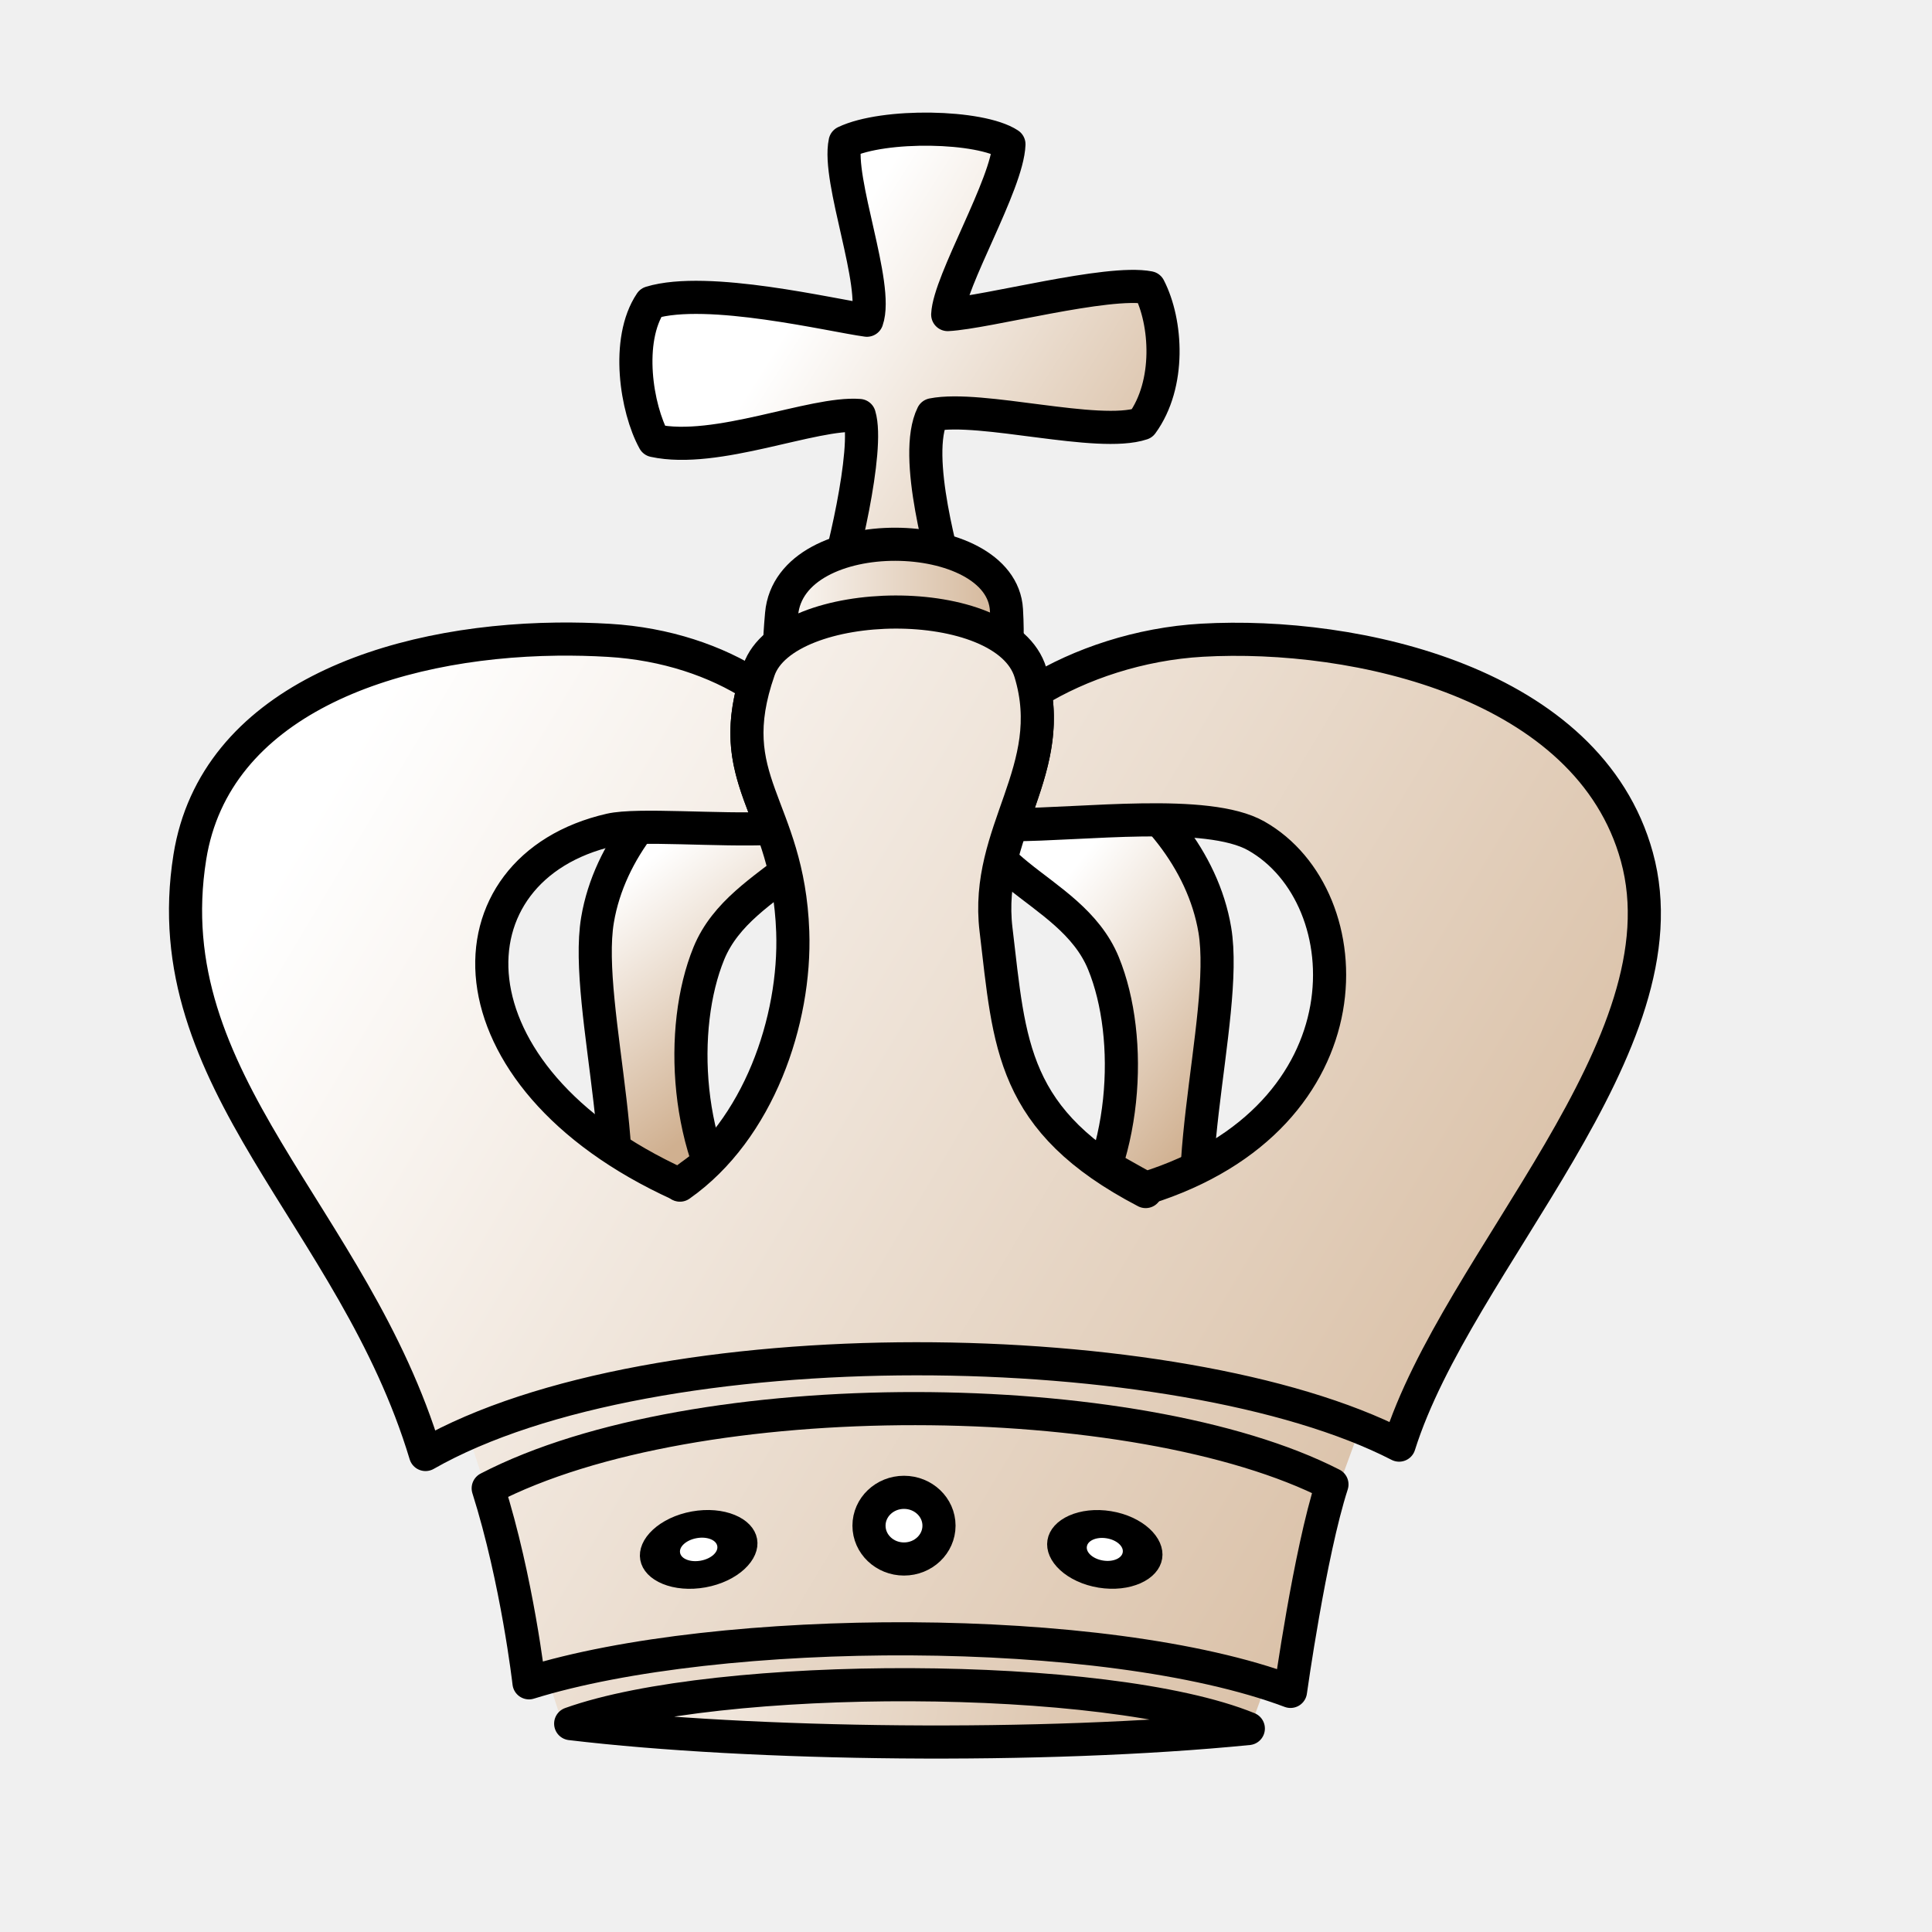
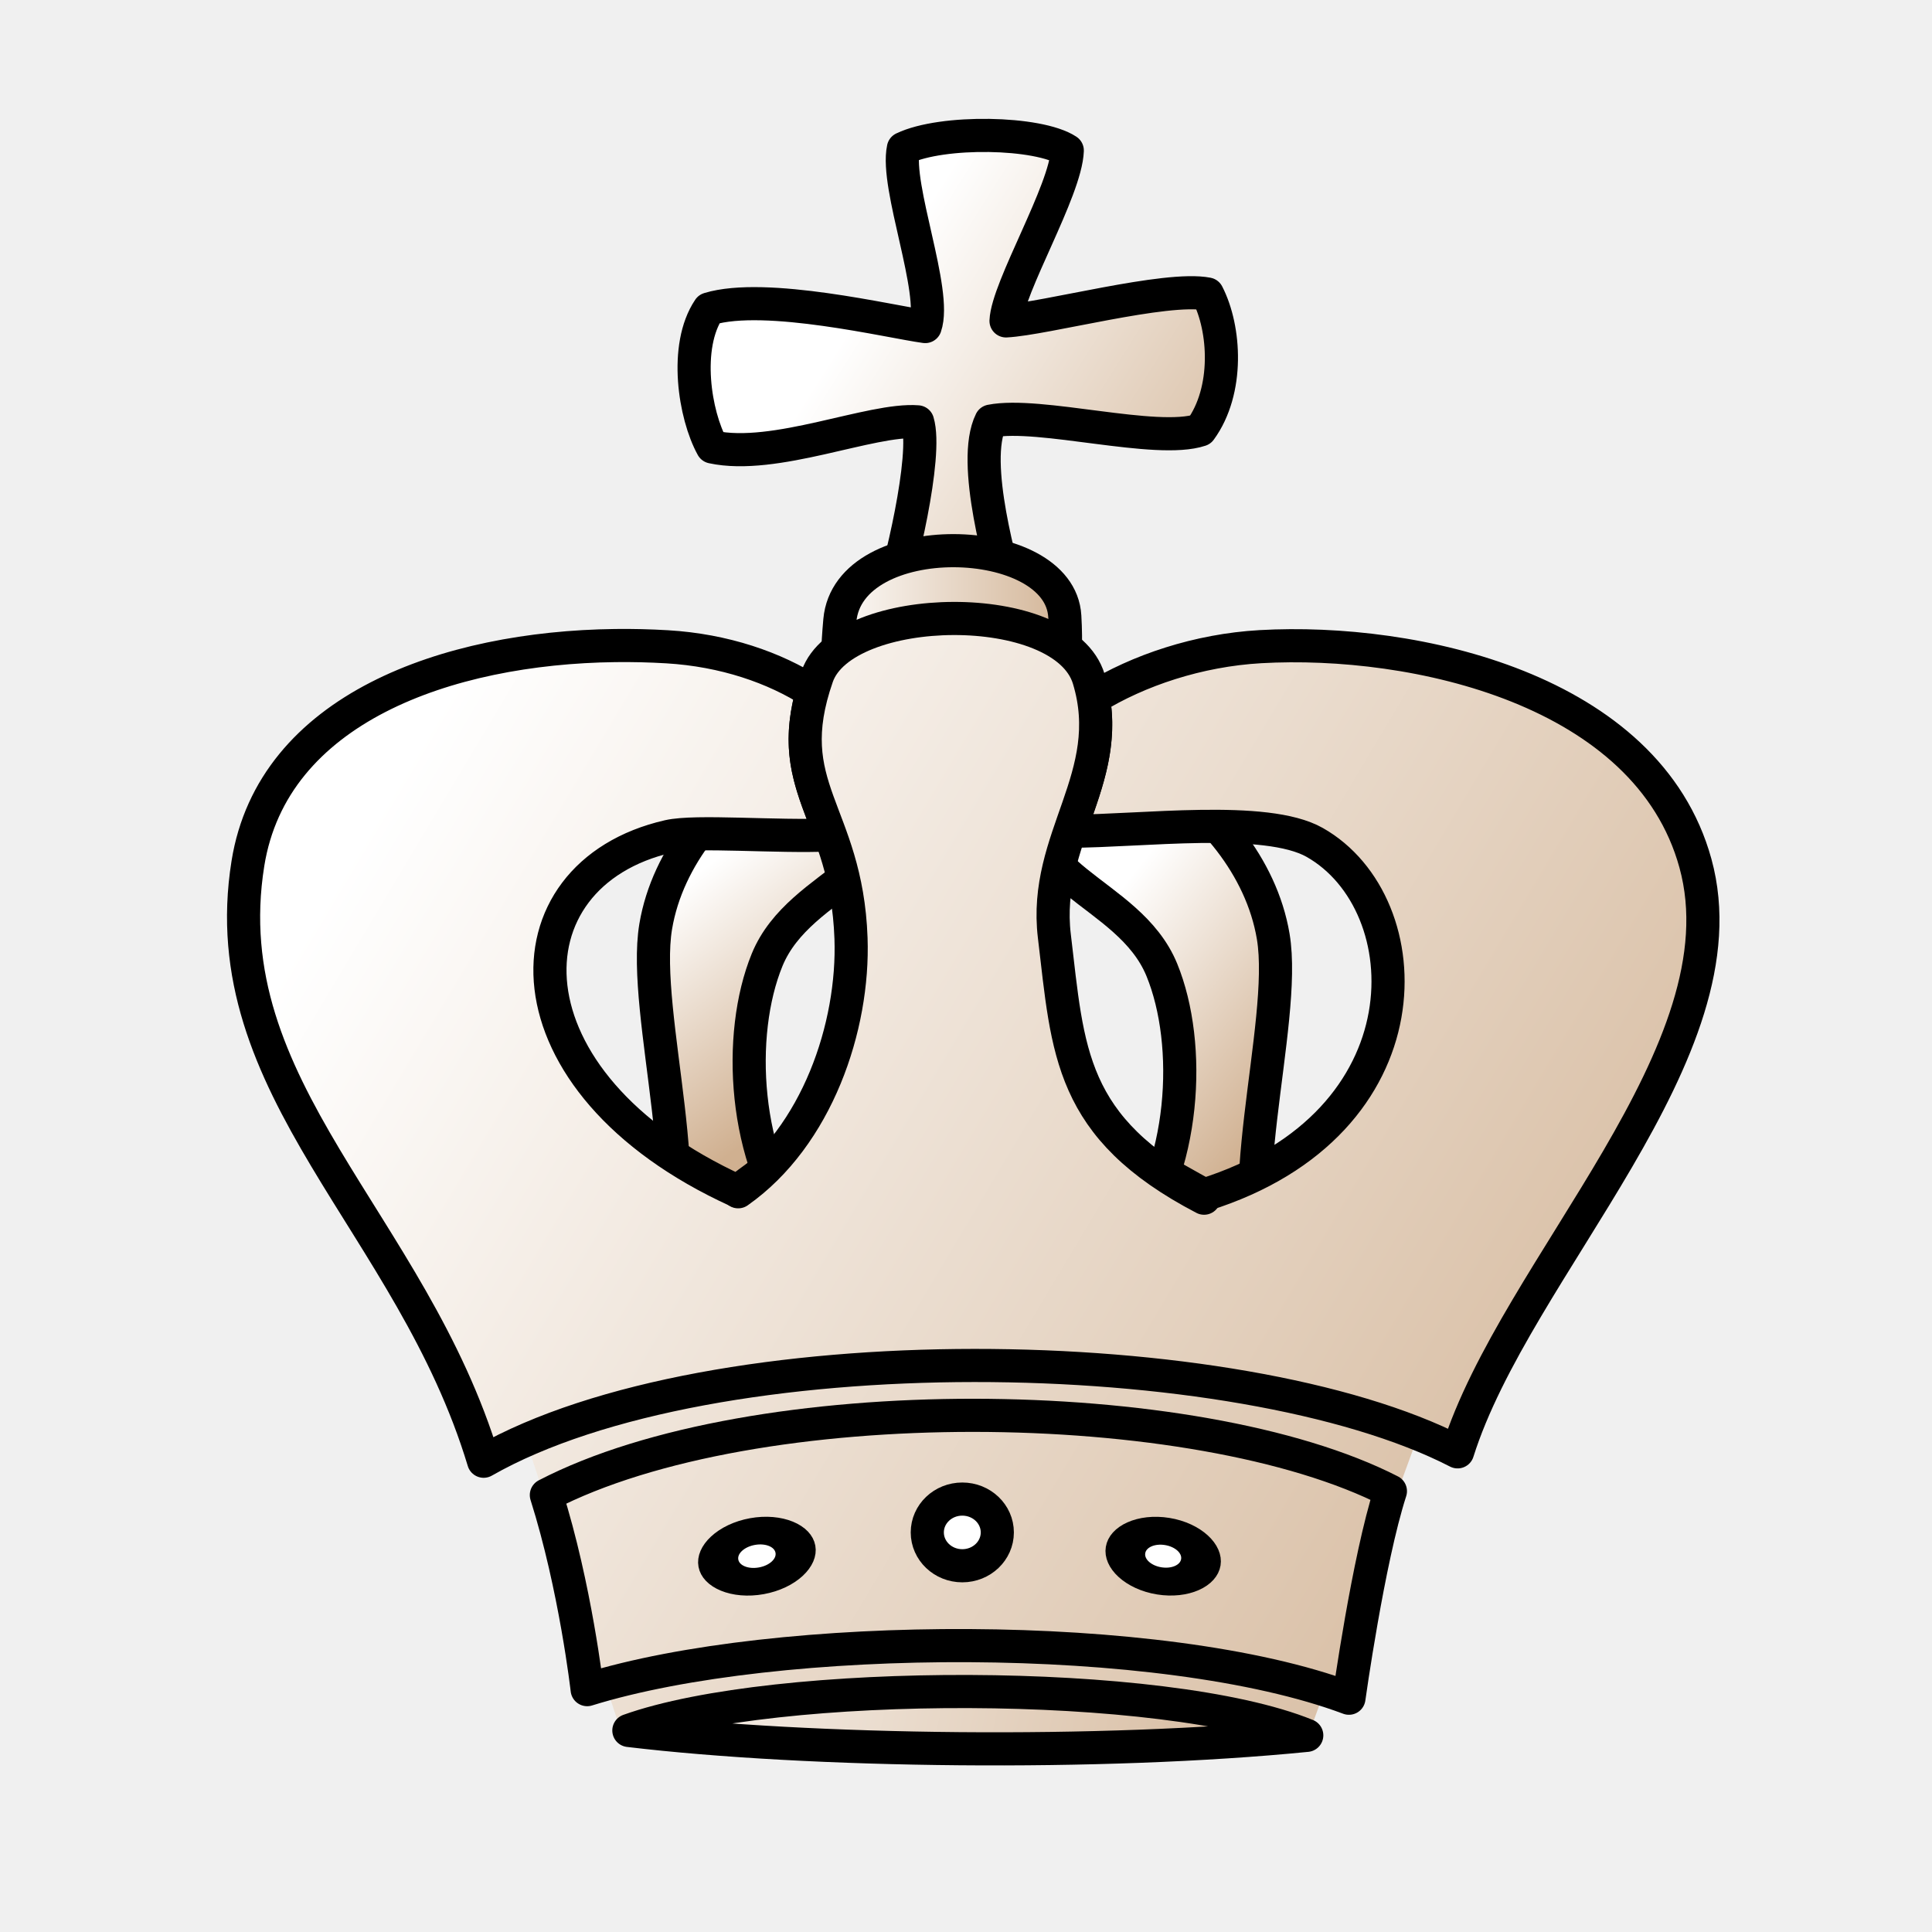
- <svg xmlns="http://www.w3.org/2000/svg" xmlns:xlink="http://www.w3.org/1999/xlink" width="700pt" height="700pt" id="svg36220" version="1.0">
+ <svg xmlns="http://www.w3.org/2000/svg" xmlns:xlink="http://www.w3.org/1999/xlink" width="933px" height="933px" id="svg36220" version="1.0" viewBox="0 0 933 933">
  <defs id="defs36222">
    <linearGradient id="linearGradient2266">
      <stop style="stop-color:#ffffff;stop-opacity:1;" offset="0" id="stop2268" />
      <stop style="stop-color:#d0b090;stop-opacity:1" offset="1" id="stop2270" />
    </linearGradient>
-     <linearGradient xlink:href="#linearGradient2266" id="linearGradient2272" x1="297.554" y1="427.05" x2="368.562" y2="521.216" gradientUnits="userSpaceOnUse" />
-     <linearGradient xlink:href="#linearGradient2266" id="linearGradient2274" x1="495.296" y1="448.547" x2="595.971" y2="528.547" gradientUnits="userSpaceOnUse" />
-     <linearGradient xlink:href="#linearGradient2266" id="linearGradient2302" x1="221.551" y1="774.937" x2="633.491" y2="859.351" gradientUnits="userSpaceOnUse" />
-     <linearGradient xlink:href="#linearGradient2266" id="linearGradient2476" x1="342.53" y1="145.674" x2="549.848" y2="282.341" gradientUnits="userSpaceOnUse" />
-     <linearGradient xlink:href="#linearGradient2266" id="linearGradient3308" gradientUnits="userSpaceOnUse" x1="342.53" y1="145.674" x2="609.848" y2="280.674" />
-     <linearGradient xlink:href="#linearGradient2266" id="linearGradient3316" x1="379.197" y1="160.253" x2="579.848" y2="286.919" gradientUnits="userSpaceOnUse" />
-     <linearGradient xlink:href="#linearGradient2266" id="linearGradient3318" x1="368.469" y1="319.275" x2="494.551" y2="319.275" gradientUnits="userSpaceOnUse" />
-     <linearGradient xlink:href="#linearGradient2266" id="linearGradient2414" x1="129.962" y1="428.659" x2="812.369" y2="836.313" gradientUnits="userSpaceOnUse" />
+     <linearGradient id="linearGradient2272" x1="297.554" y1="427.05" x2="368.562" y2="521.216" gradientUnits="userSpaceOnUse" xlink:href="#linearGradient2266" />
+     <linearGradient id="linearGradient2274" x1="495.296" y1="448.547" x2="595.971" y2="528.547" gradientUnits="userSpaceOnUse" xlink:href="#linearGradient2266" />
+     <linearGradient id="linearGradient2302" x1="221.551" y1="774.937" x2="633.491" y2="859.351" gradientUnits="userSpaceOnUse" xlink:href="#linearGradient2266" />
+     <linearGradient id="linearGradient3316" x1="379.197" y1="160.253" x2="579.848" y2="286.919" gradientUnits="userSpaceOnUse" xlink:href="#linearGradient2266" />
+     <linearGradient id="linearGradient3318" x1="368.469" y1="319.275" x2="494.551" y2="319.275" gradientUnits="userSpaceOnUse" xlink:href="#linearGradient2266" />
+     <linearGradient id="linearGradient2414" x1="129.962" y1="428.659" x2="812.369" y2="836.313" gradientUnits="userSpaceOnUse" xlink:href="#linearGradient2266" />
  </defs>
-   <g id="layer1">
+   <g id="layer1" transform="matrix(1, 0, 0, 1, 28, 3)">
    <path style="fill:url(#linearGradient2272);fill-opacity:1.0;fill-rule:evenodd;stroke:#000000;stroke-width:16;stroke-linecap:round;stroke-linejoin:round;stroke-miterlimit:4;stroke-dasharray:none;stroke-opacity:1" d="M 288.635,612.485 C 311.827,578.975 281.584,486.646 288.653,444.433 C 300.126,375.925 390.142,329.943 402.158,369.662 C 416.411,416.778 358.546,421.225 342.446,460.555 C 327.658,496.681 330.822,557.038 359.612,593.365" id="path3299" />
    <path id="path3303" d="M 586.89,617.316 C 563.698,583.806 593.942,491.477 586.872,449.264 C 575.399,380.756 485.383,334.774 473.367,374.493 C 459.114,421.609 516.979,426.056 533.079,465.386 C 547.867,501.512 544.703,561.869 515.913,598.196" style="fill:url(#linearGradient2274);fill-opacity:1.0;fill-rule:evenodd;stroke:#000000;stroke-width:16;stroke-linecap:round;stroke-linejoin:round;stroke-miterlimit:4;stroke-dasharray:none;stroke-opacity:1" />
    <g id="g2466" style="fill-opacity:1.0;fill:url(#linearGradient2476)">
      <g id="g3304" style="fill:url(#linearGradient3308)">
        <path style="fill:url(#linearGradient3316);fill-opacity:1.0;fill-rule:evenodd;stroke:#000000;stroke-width:16;stroke-linecap:round;stroke-linejoin:round;stroke-miterlimit:4;stroke-dasharray:none;stroke-opacity:1" d="M 401.217,288.115 C 406.474,273.115 420.121,217.19 415.133,200.715 C 392.819,198.949 346.198,219.417 315.981,212.86 C 307.47,197.474 302.157,164.366 314.381,146.192 C 341.737,137.868 402.112,152.461 418.8,154.697 C 424.716,137.844 404.306,87.059 408.26,68.67 C 427.01,59.707 473.574,60.593 487.413,69.704 C 486.708,89.018 458.518,135.929 457.834,151.968 C 476.618,151.005 535.128,135.093 555.102,138.979 C 563.718,155.69 565.588,185.544 551.688,204.625 C 530.393,211.718 474.013,195.695 450.521,200.355 C 440.622,220.322 456.012,271.878 459.799,286.96" id="path24710" />
        <path style="fill:url(#linearGradient3318);fill-opacity:1.0;fill-rule:evenodd;stroke:#000000;stroke-width:16;stroke-linecap:round;stroke-linejoin:round;stroke-miterlimit:4;stroke-dasharray:none;stroke-opacity:1" d="M 408.41,371.832 C 383.675,350.414 372.776,350.236 377.577,296.626 C 381.677,250.845 483.834,253.207 486.211,294.635 C 489.192,346.582 471.921,350.472 459.912,375.624" id="path3297" />
      </g>
    </g>
    <g id="g2402" style="fill-opacity:1.0;fill:url(#linearGradient2414)">
      <path id="path25586" d="M 270.962,830.299 L 206.987,634.056 L 678.22,631.989 L 603.33,836.313 L 270.962,830.299 z " style="fill:url(#linearGradient2414);fill-opacity:1.0;fill-rule:evenodd;stroke:none;stroke-width:16;stroke-linecap:butt;stroke-linejoin:miter;stroke-miterlimit:4;stroke-dasharray:none;stroke-opacity:1" />
      <path style="fill:url(#linearGradient2414);fill-opacity:1.0;fill-rule:evenodd;stroke:#000000;stroke-width:16;stroke-linecap:round;stroke-linejoin:round;stroke-miterlimit:4;stroke-dasharray:none;stroke-opacity:1" d="M 643.456,717.109 C 549.78,669.095 336.317,666.839 235.85,718.985 C 249.924,763.458 255.554,812.958 255.554,812.958 C 347.22,784.494 533.427,783.358 623.427,817.101 C 623.427,817.101 632.707,750.421 643.456,717.109 z " id="path9792" />
      <path id="path23833" d="M 553.531,574.031 C 524.77,558.484 464.361,520.492 431.567,519.136 C 406.501,518.099 354.761,551.615 328.156,572.219 C 212.883,519.752 214.261,419.327 294.906,400.906 C 308.041,397.906 347.138,401.37 372.969,400.188 C 364.743,377.472 355.777,361.364 364.281,331.125 C 346.053,319.393 321.793,310.981 294.156,309.344 C 285.905,308.855 277.525,308.647 269.125,308.75 C 187.924,309.75 103.674,339.286 91.719,414 C 74.27,523.048 170.811,587.315 205.562,702.656 C 315.87,639.748 570.227,643.754 675.906,698.125 C 703.954,608.963 815.757,504.764 790.75,413.875 C 767.592,329.705 655.008,305.074 580.719,309.281 C 550.61,310.987 521.706,320.734 500,334.125 C 504.202,358.096 495.685,377.694 488.625,398.406 C 522.97,398.421 583.227,390.434 606.875,403.812 C 659.105,433.359 663.087,539.709 553.531,574.031 z " style="fill:url(#linearGradient2414);fill-opacity:1.0;fill-rule:evenodd;stroke:#000000;stroke-width:16;stroke-linecap:round;stroke-linejoin:round;stroke-miterlimit:4;stroke-dasharray:none;stroke-opacity:1" />
      <path style="fill:url(#linearGradient2414);fill-opacity:1.0;fill-rule:evenodd;stroke:#000000;stroke-width:16;stroke-linecap:round;stroke-linejoin:round;stroke-miterlimit:4;stroke-dasharray:none;stroke-opacity:1" d="M 328.488,572.528 C 366.483,545.85 384.486,492.867 382.967,450.093 C 380.776,388.417 347.787,377.667 366.627,323.679 C 379.401,287.072 485.79,285.19 497.806,324.909 C 512.059,372.025 475.463,401.358 481.168,449.054 C 487.822,504.695 488.235,541.577 553.462,575.627" id="path2408" />
    </g>
    <path style="fill:url(#linearGradient2302);fill-opacity:1.0;fill-rule:evenodd;stroke:#000000;stroke-width:16;stroke-linecap:round;stroke-linejoin:round;stroke-miterlimit:4;stroke-dasharray:none;stroke-opacity:1" d="M 275.691,832.678 C 363.556,843.162 503.903,844.883 603.058,835.037 C 534.461,807.057 346.503,807.361 275.691,832.678 z " id="path8563" />
    <path style="opacity:1;fill:#ffffff;fill-opacity:1;fill-rule:evenodd;stroke:#000000;stroke-width:16.56;stroke-linecap:round;stroke-linejoin:round;stroke-miterlimit:4;stroke-dasharray:none;stroke-dashoffset:0;stroke-opacity:1" id="path21809" d="M 815 915 A 17.5 16.667 0 1 1  780,915 A 17.5 16.667 0 1 1  815 915 z" transform="matrix(0.966188,0,0,0.966188,-333.8215,-147.0273)" />
    <path d="M 815 915 A 17.5 16.667 0 1 1  780,915 A 17.5 16.667 0 1 1  815 915 z" id="path21811" style="opacity:1;fill:#ffffff;fill-opacity:1;fill-rule:evenodd;stroke:#000000;stroke-width:18.087;stroke-linecap:round;stroke-linejoin:round;stroke-miterlimit:4;stroke-dasharray:none;stroke-dashoffset:0;stroke-opacity:1" transform="matrix(1.062619,-0.192444,0.129134,0.713042,-628.0719,249.5489)" />
    <path transform="matrix(1.038983,0.168613,-0.116082,0.715282,-188.6517,-40.44513)" style="opacity:1;fill:#ffffff;fill-opacity:1;fill-rule:evenodd;stroke:#000000;stroke-width:18.32;stroke-linecap:round;stroke-linejoin:round;stroke-miterlimit:4;stroke-dasharray:none;stroke-dashoffset:0;stroke-opacity:1" id="path21815" d="M 815 915 A 17.5 16.667 0 1 1  780,915 A 17.5 16.667 0 1 1  815 915 z" />
  </g>
</svg>
